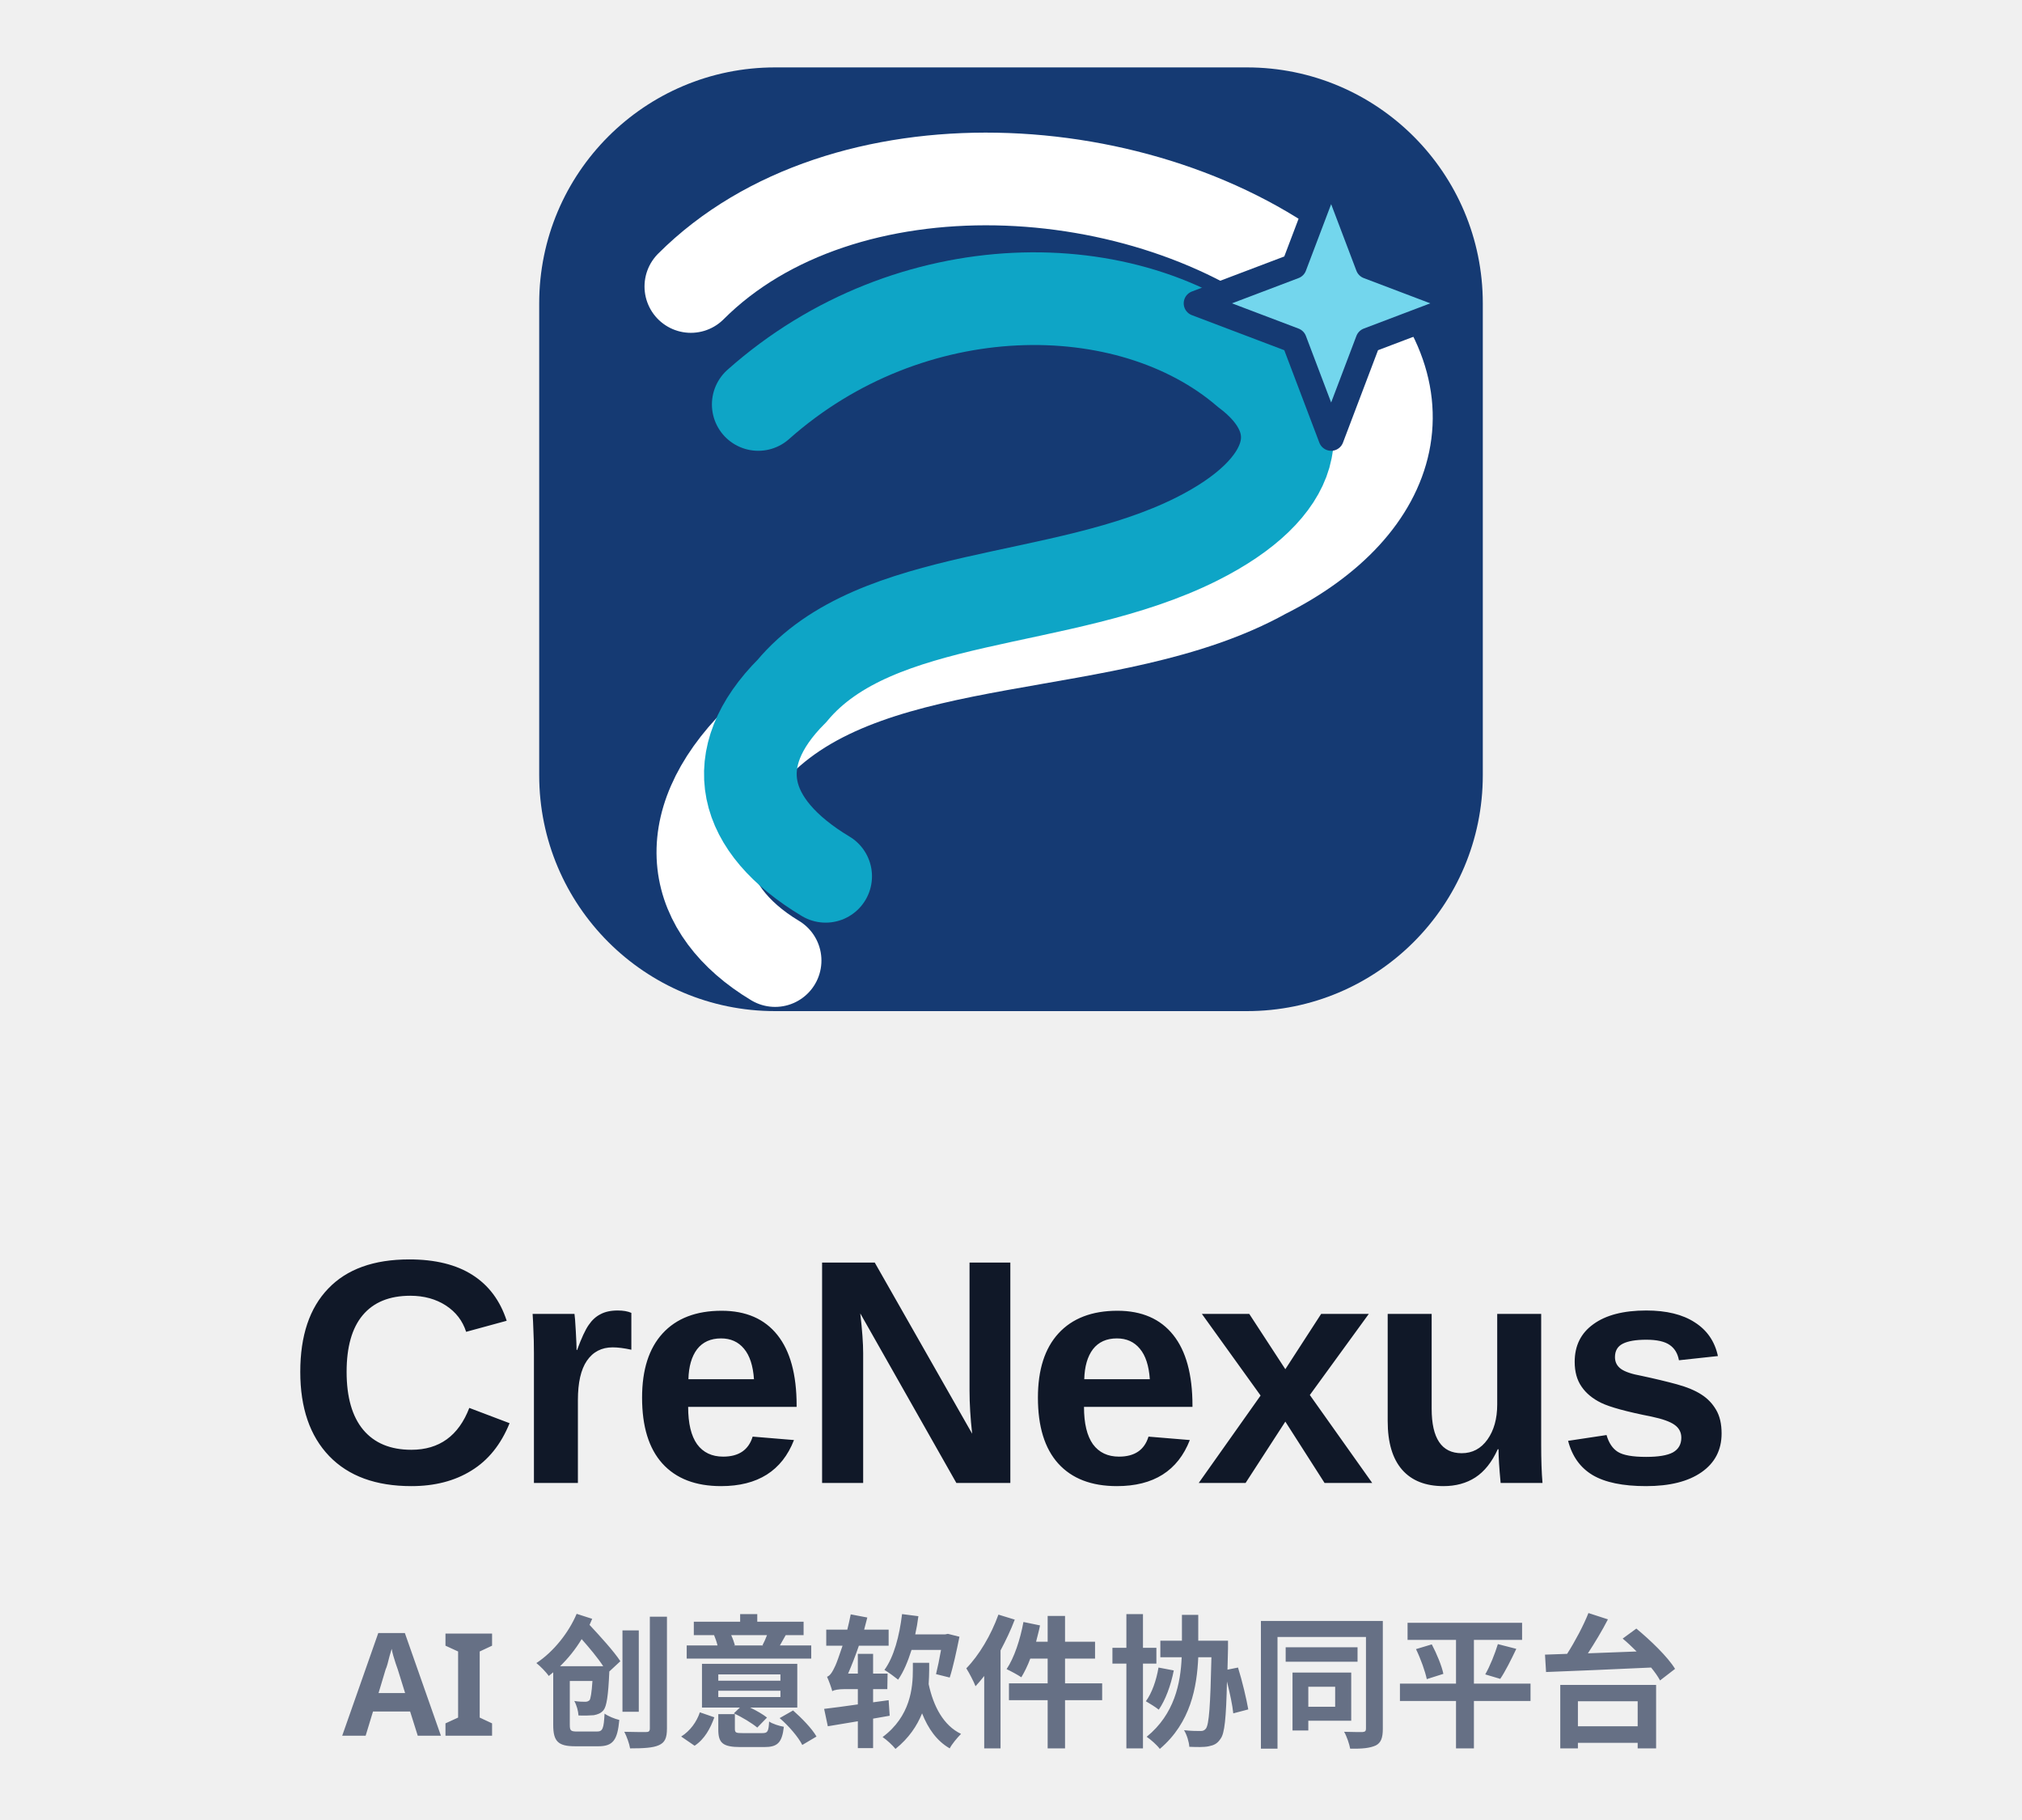
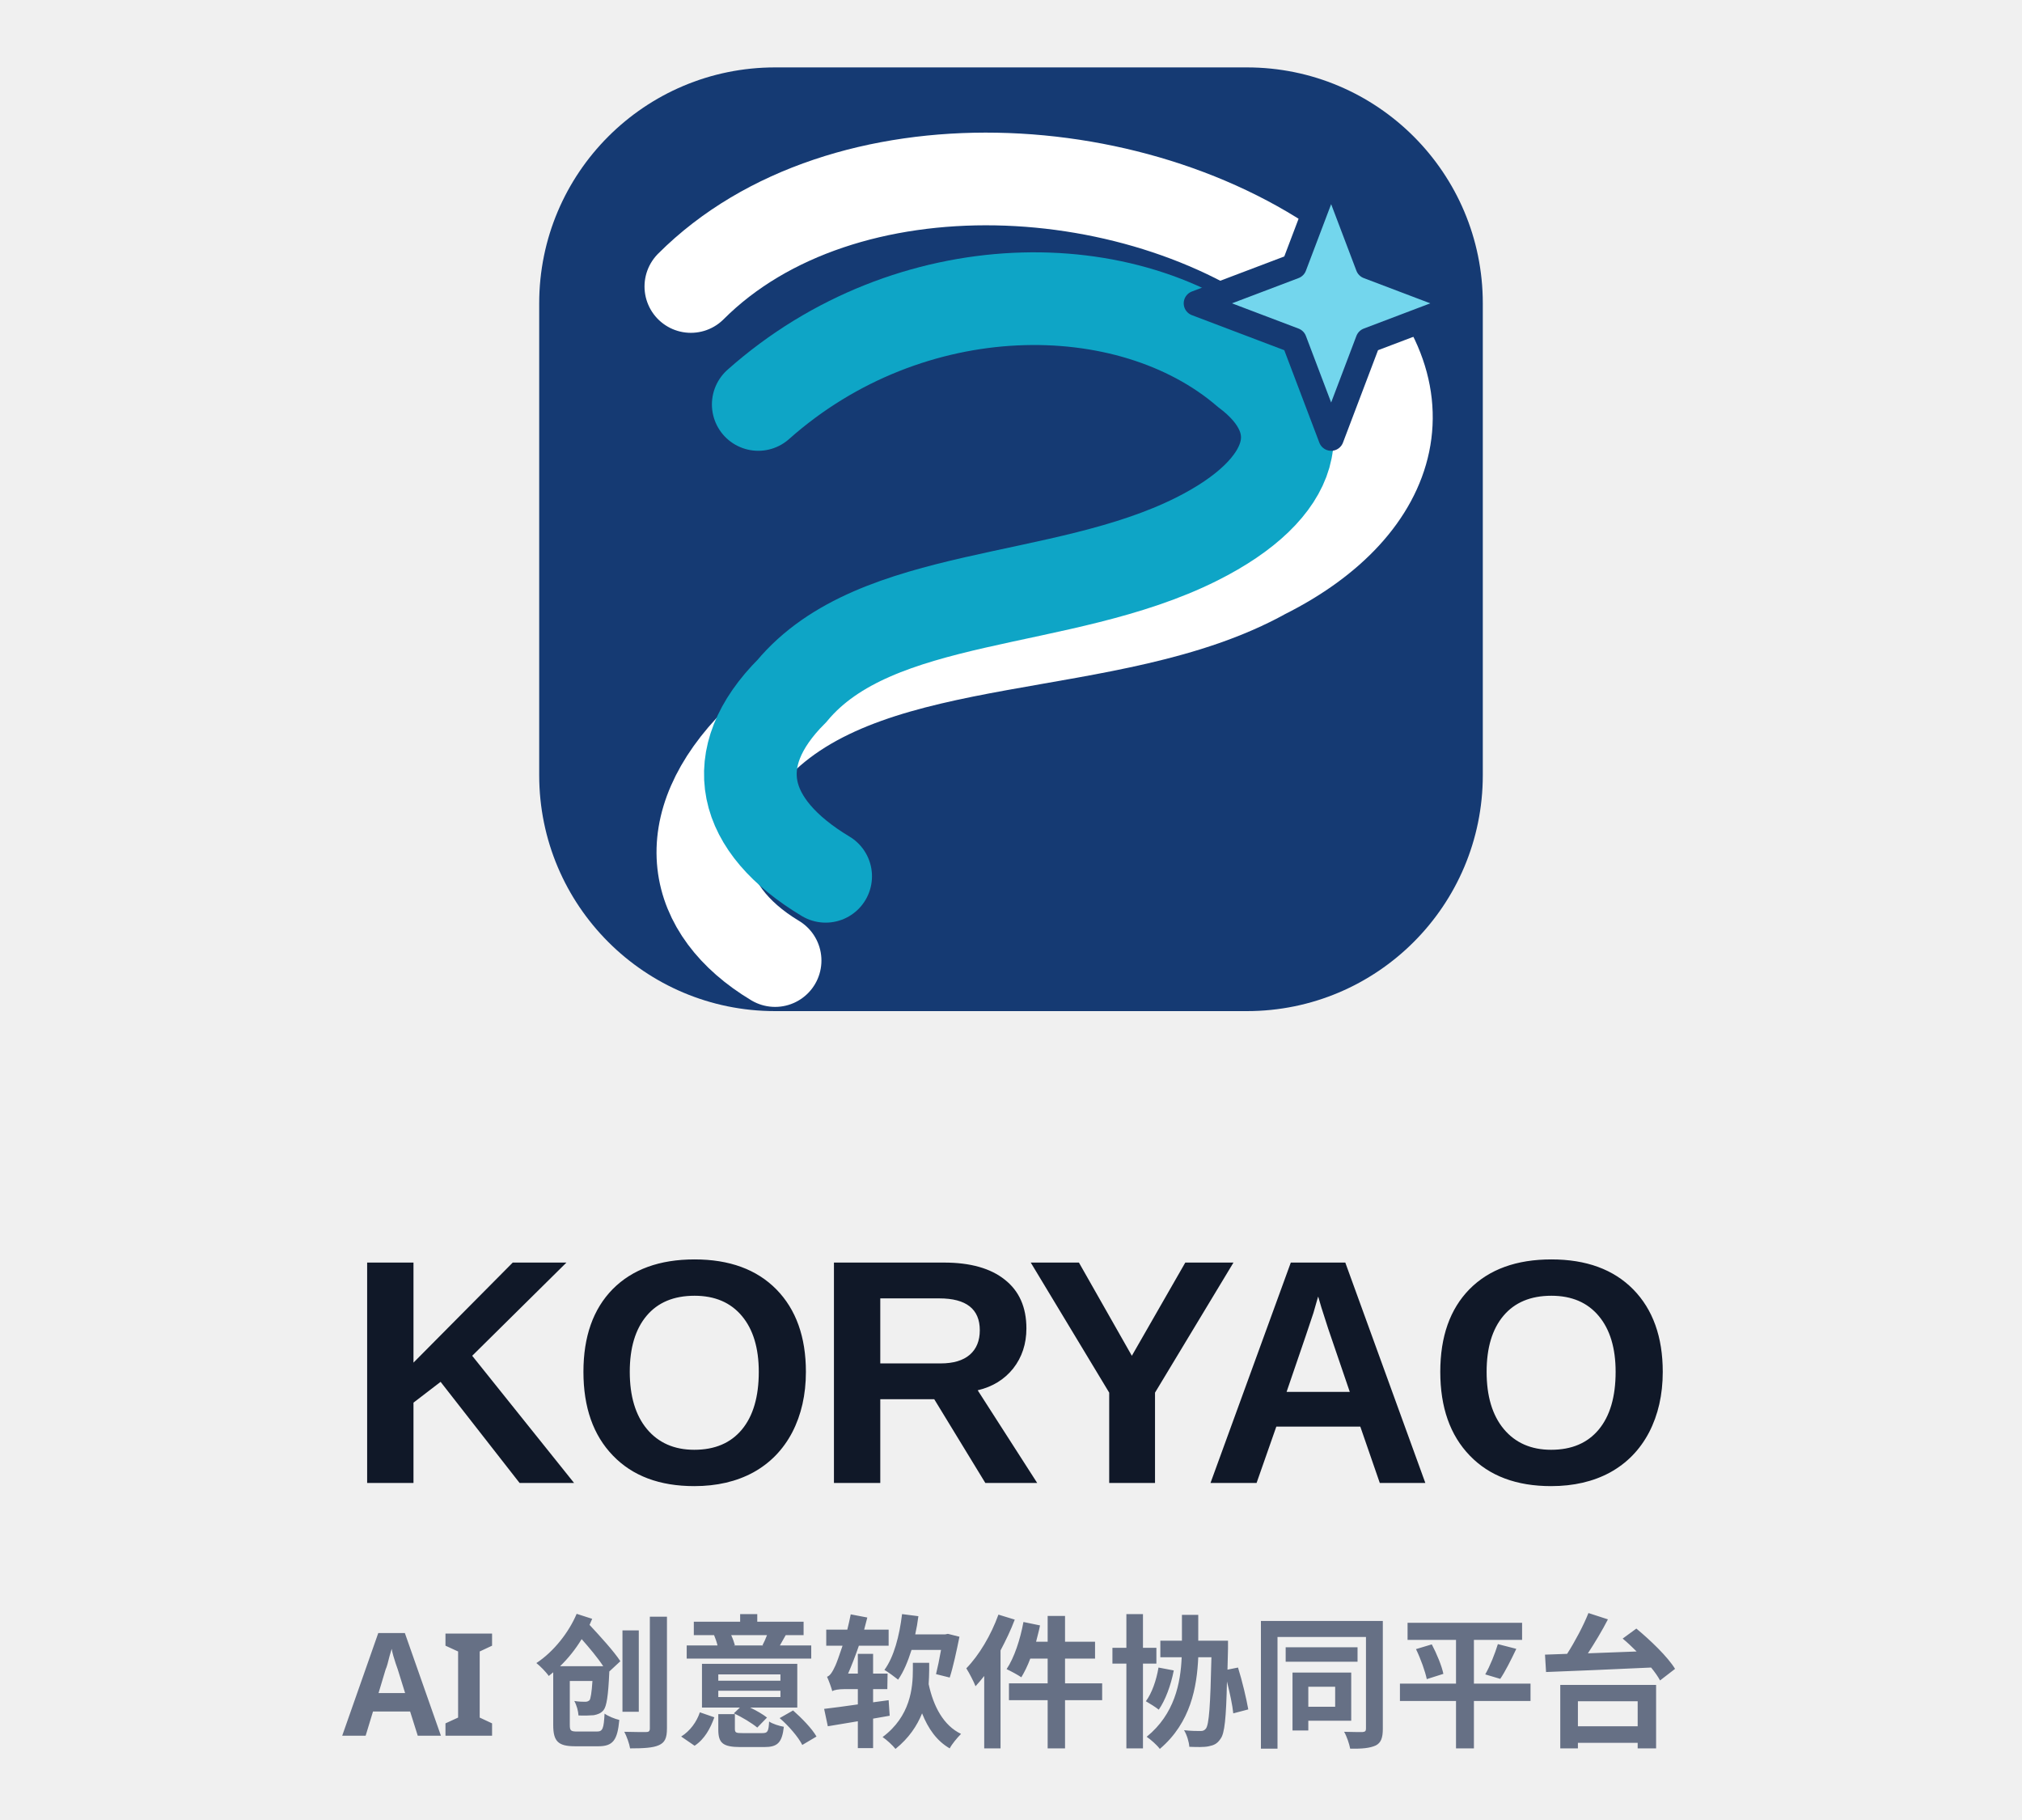
- <svg xmlns="http://www.w3.org/2000/svg" viewBox="0 0 120 108" role="img" aria-label="CreNexus">
+ <svg xmlns="http://www.w3.org/2000/svg" viewBox="0 0 120 108" role="img" aria-label="KORYAO">
  <g transform="translate(28 0) scale(1)">
    <g id="starbridge-symbol">
      <rect data-role="field" x="4" y="4" width="56" height="56" rx="14" fill="#153A73" />
      <path data-role="primary-track" d="M13 17C22 8 40 9 50 17C57 23 55 30 47 34C38 39 24 37 17 44C12 49 13 54 18 57" fill="none" stroke="#FFFFFF" stroke-width="5.5" stroke-linecap="round" />
      <path data-role="secondary-track" d="M17 24C26 16 39 16 46 22C50 25 49 29 43 32C35 36 24 35 19 41C15 45 16 49 21 52" fill="none" stroke="#0EA5C6" stroke-width="5.5" stroke-linecap="round" />
      <path data-role="star-node" d="M51 10L53.2 15.8L59 18L53.2 20.2L51 26L48.8 20.2L43 18L48.8 15.8Z" fill="#73D6ED" stroke="#153A73" stroke-width="1.5" stroke-linejoin="round" />
    </g>
  </g>
-   <text x="60" y="88" text-anchor="middle" fill="#101828" font-family="Segoe UI Variable, Segoe UI, Arial, sans-serif" font-size="19" font-weight="720" letter-spacing="-0.4">CreNexus</text>
+   <text x="60" y="88" text-anchor="middle" fill="#101828" font-family="Segoe UI Variable, Segoe UI, Arial, sans-serif" font-size="19" font-weight="720" letter-spacing="-0.4">KORYAO</text>
  <text x="60" y="103" text-anchor="middle" fill="#667085" font-family="Microsoft YaHei UI, PingFang SC, sans-serif" font-size="8.5" font-weight="600">AI 创意软件协同平台</text>
</svg>
